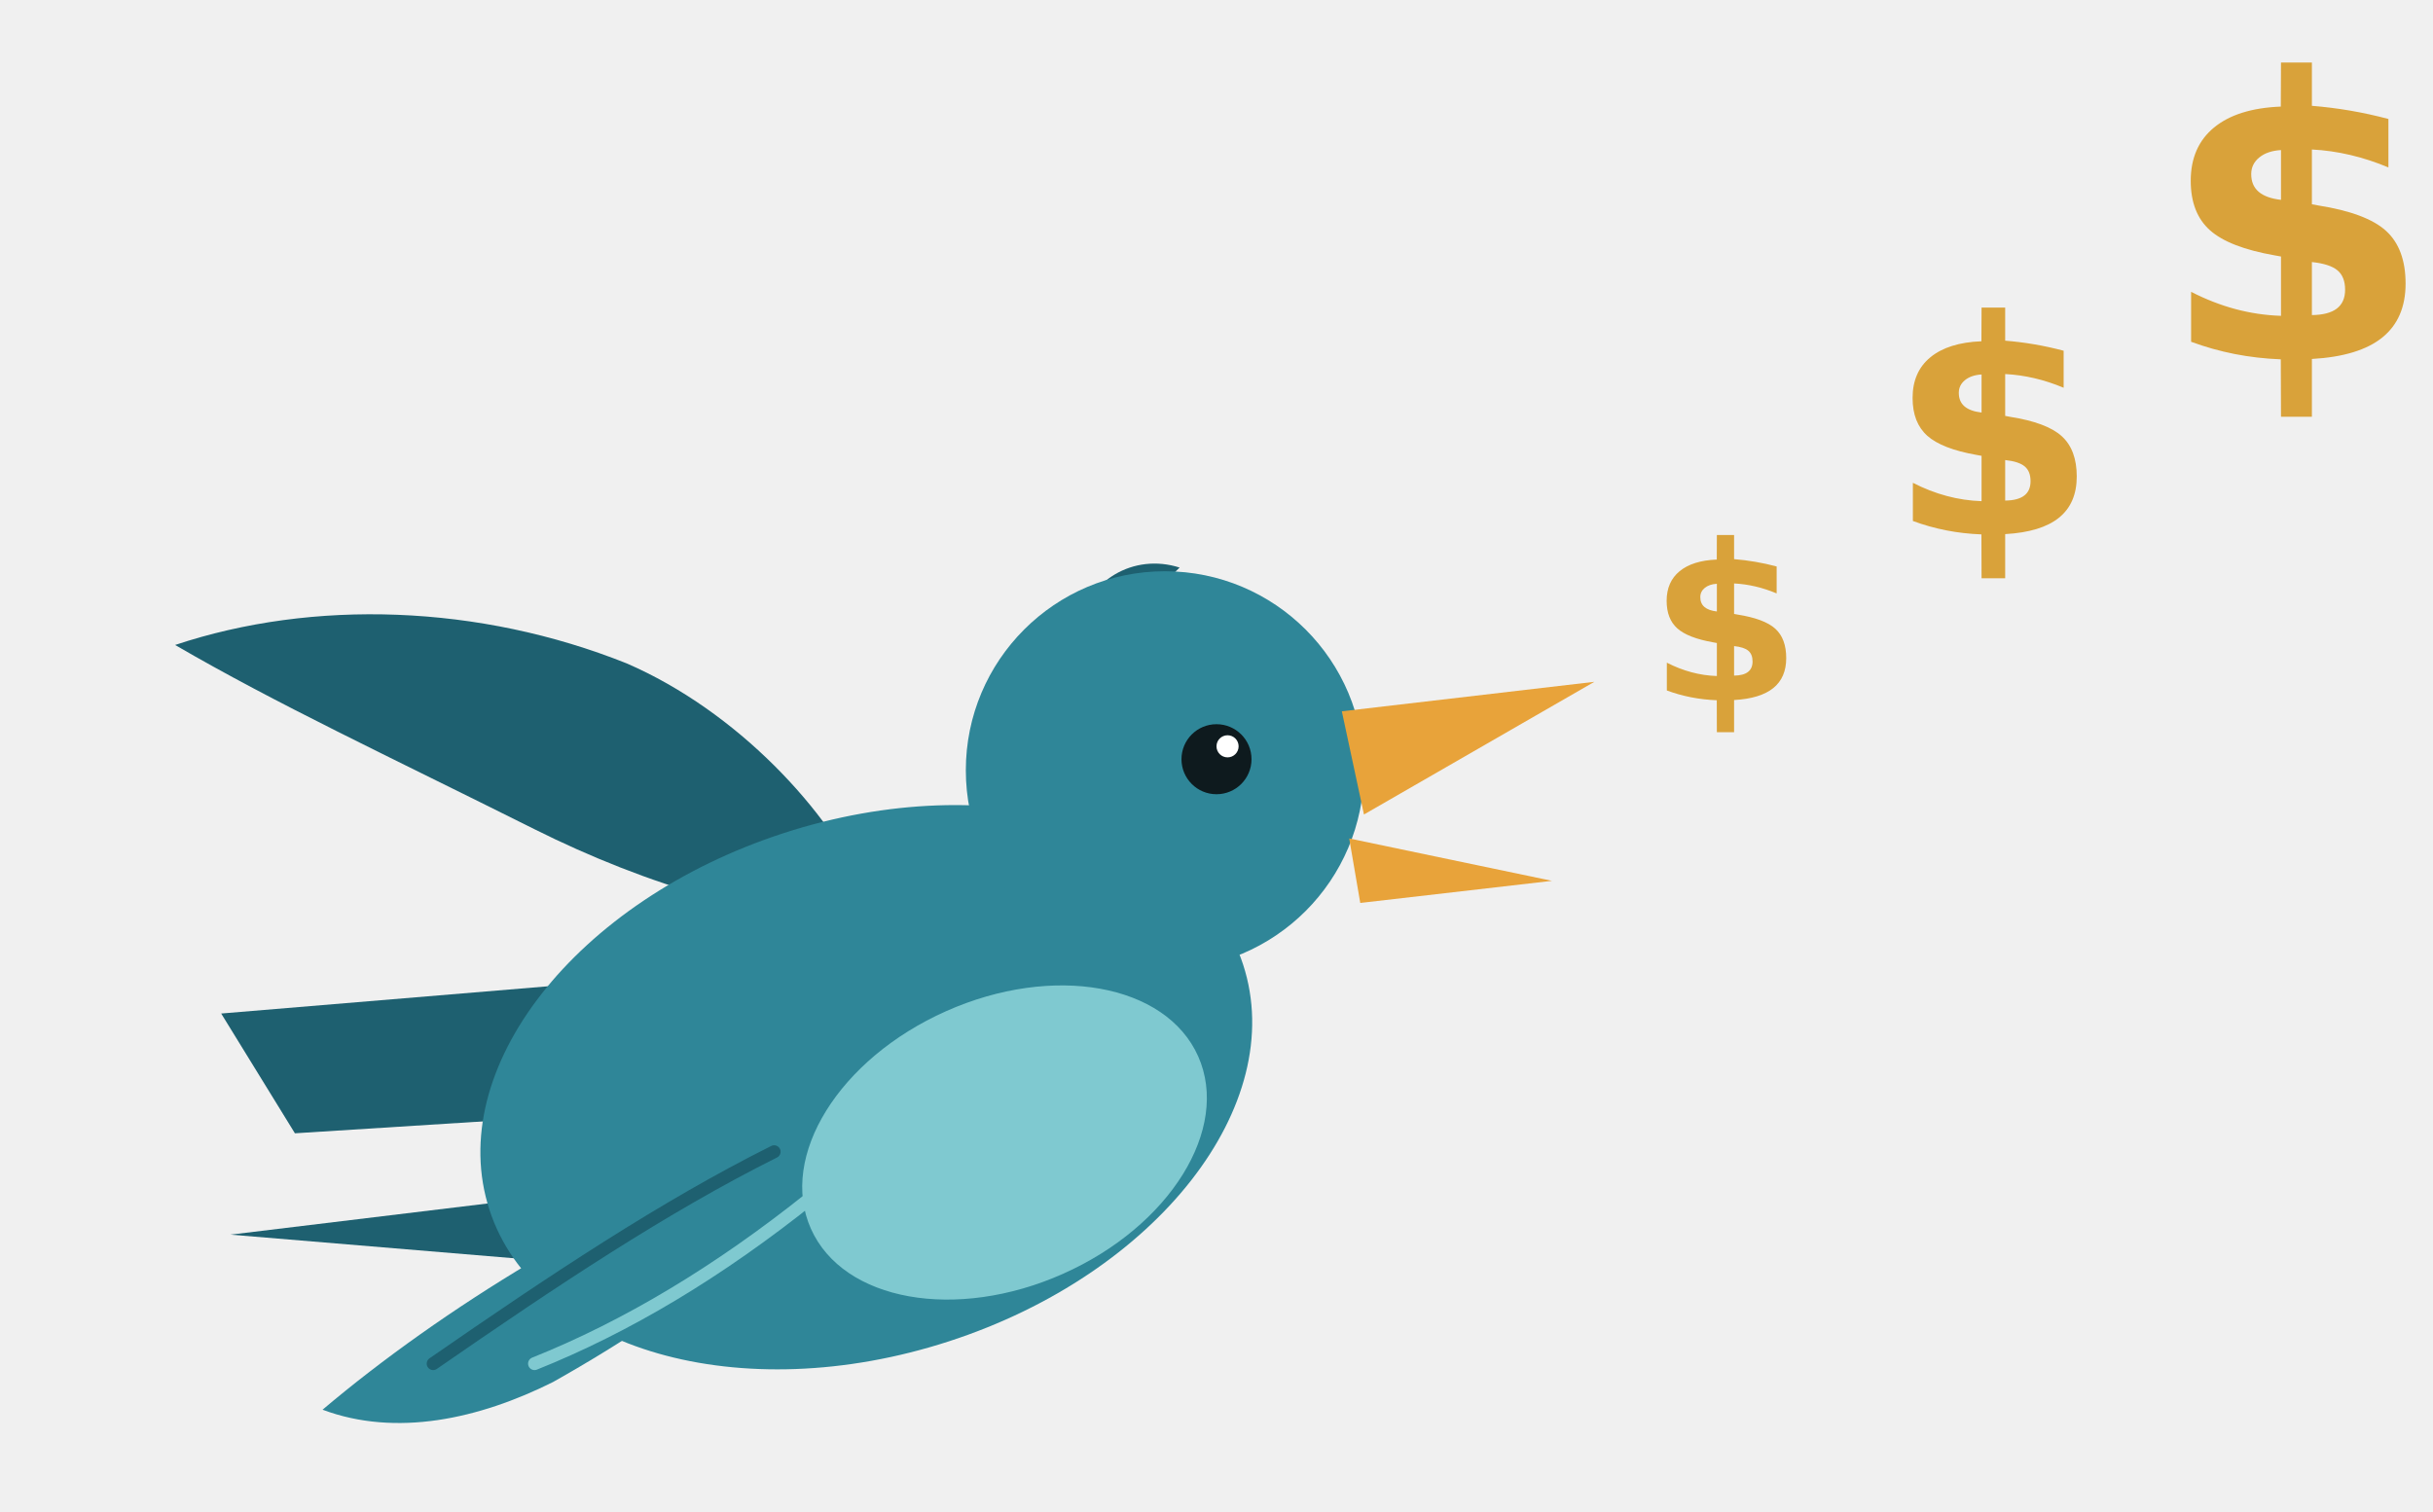
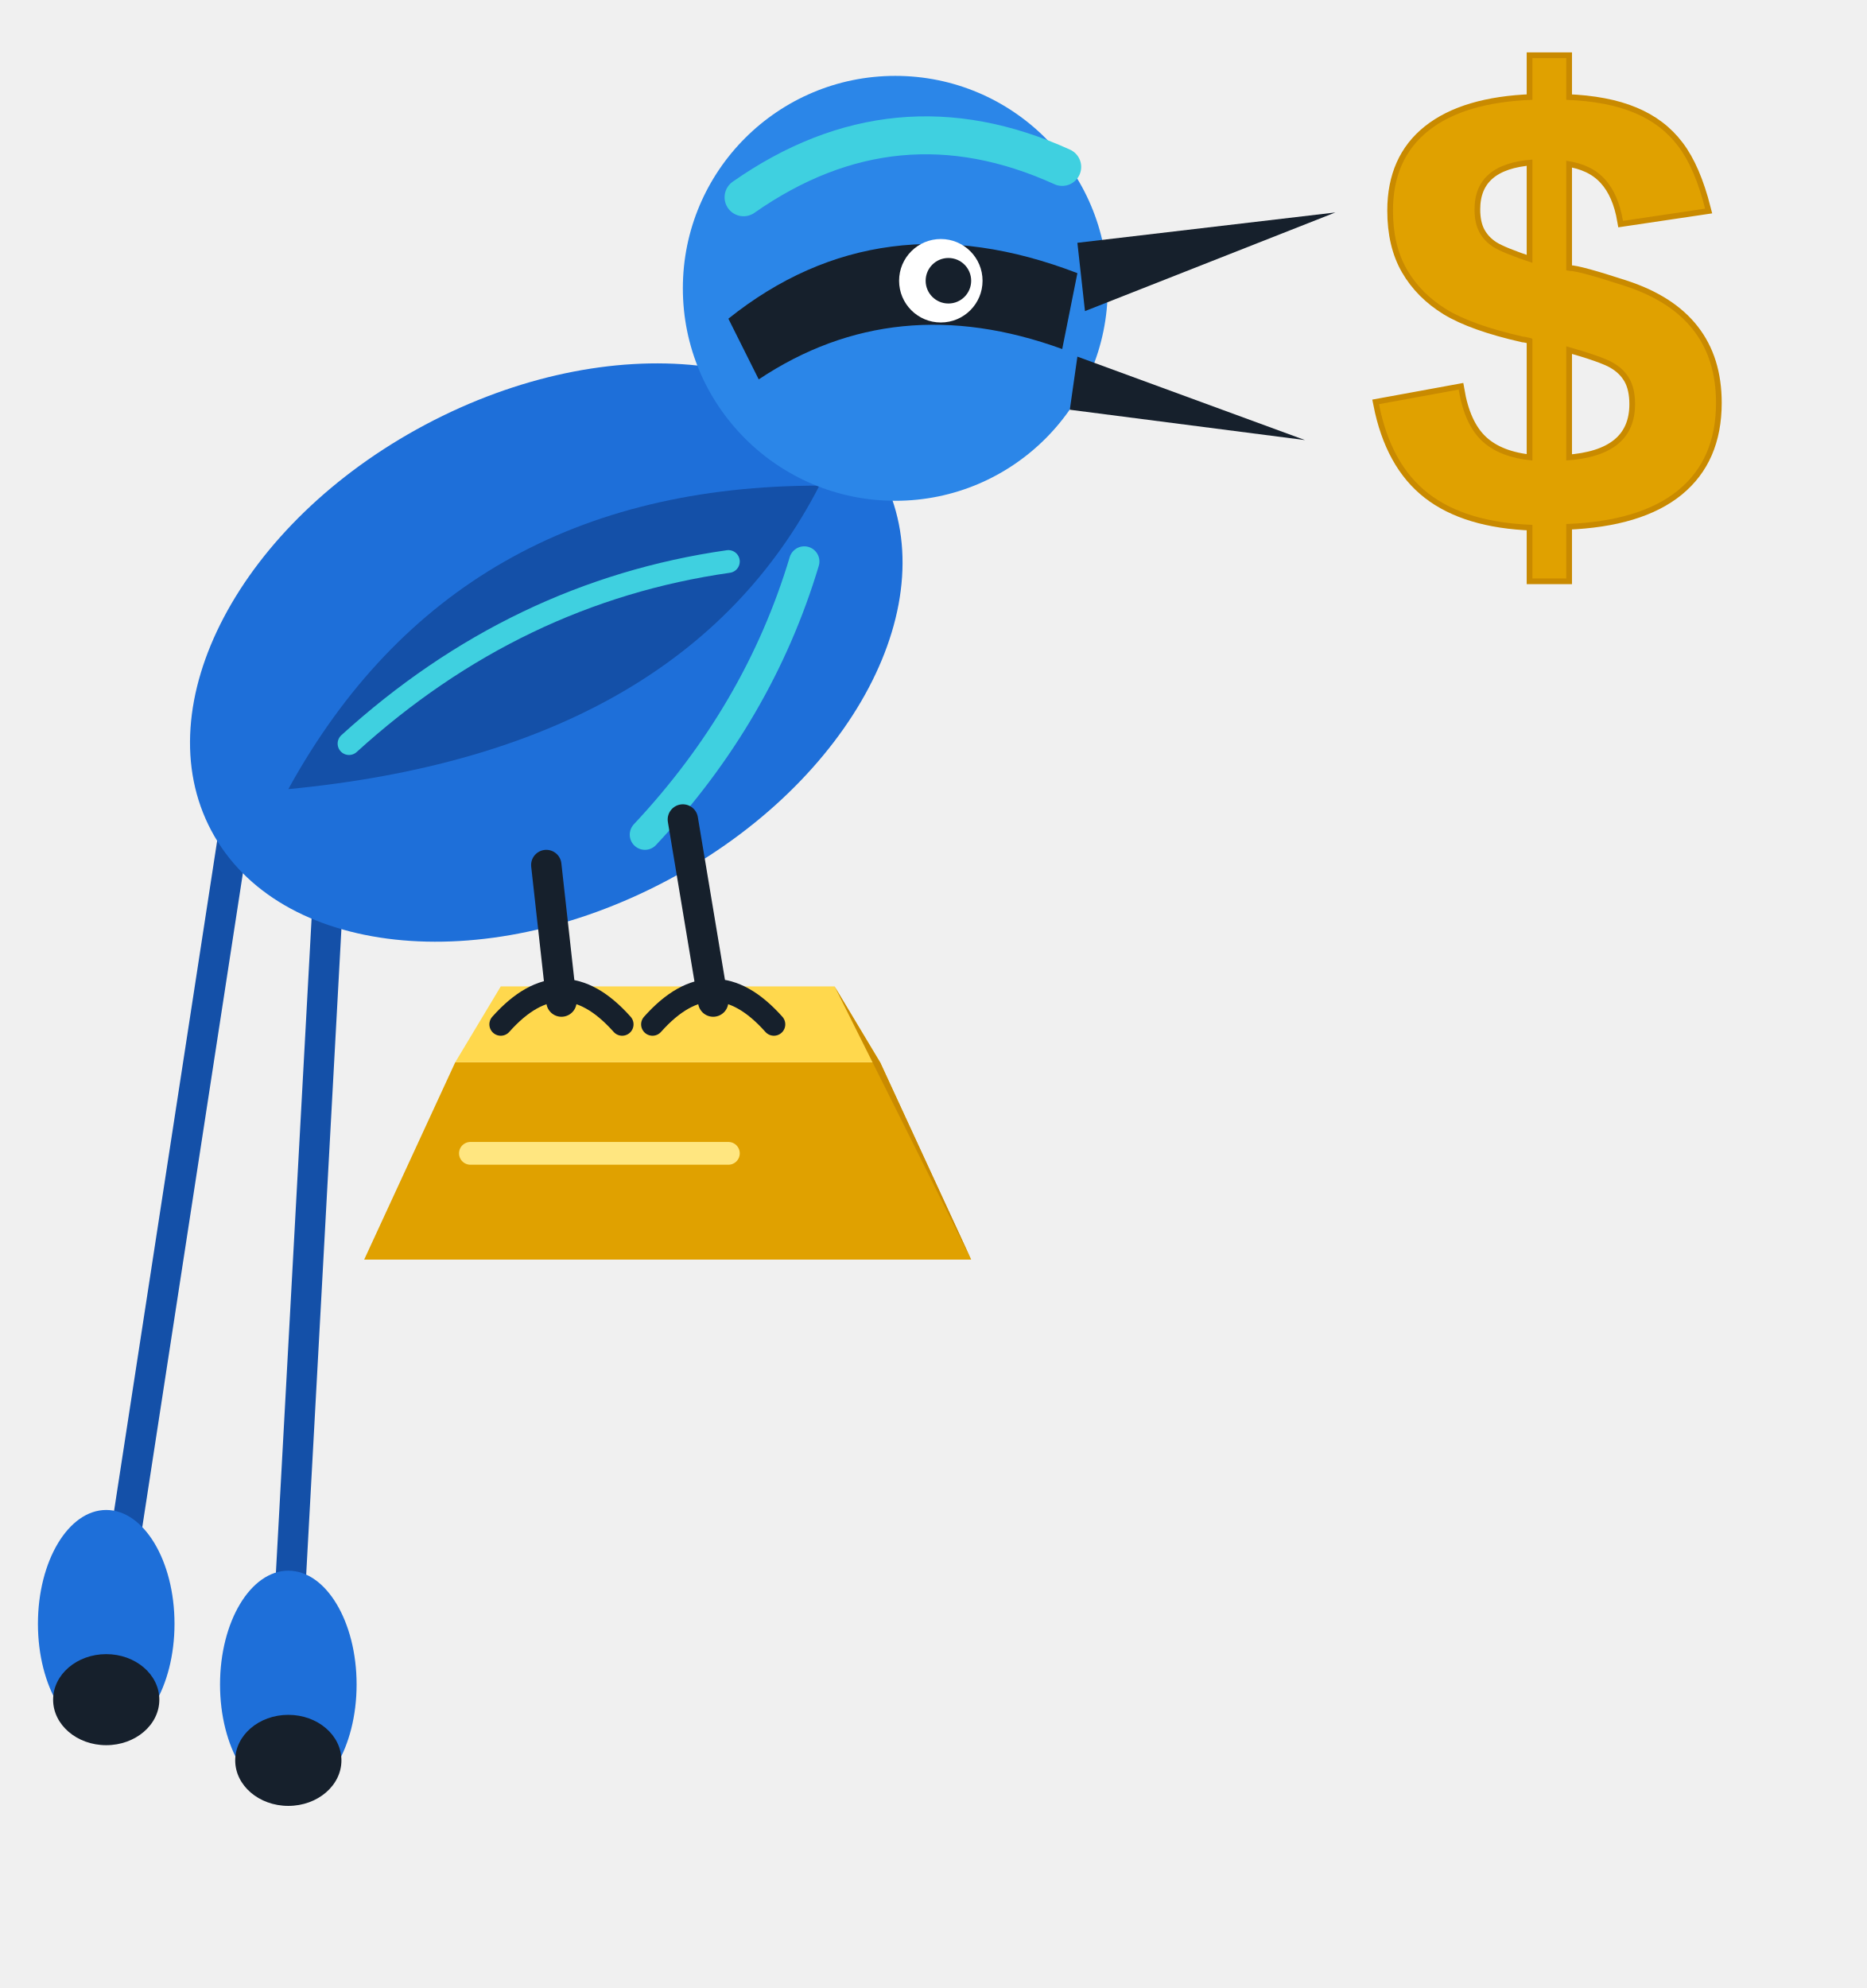
- <svg xmlns="http://www.w3.org/2000/svg" viewBox="0 0 1320 820" width="1320" height="820" role="img" aria-label="gimme-a-W bird mark">
-   <g transform="translate(0 150)">
-     <path d="M95 200 C 170 175, 260 178, 340 210 C 400 236, 450 290, 470 335 L 480 350 C 420 352, 350 330, 290 300 C 210 260, 150 232, 95 200 Z" fill="#1E6070" />
-     <path d="M120 400 L 300 385 L 318 455 L 160 465 Z" fill="#1E6070" />
-     <path d="M125 520 L 290 500 L 320 455 L 350 470 L 305 535 Z" fill="#1E6070" />
-     <ellipse cx="470" cy="440" rx="215" ry="145" transform="rotate(-18 470 440)" fill="#2F8698" />
-     <path d="M175 615 C 240 560, 330 505, 420 470 C 445 460, 460 455, 470 455 C 440 505, 380 555, 300 600 C 260 620, 215 630, 175 615 Z" fill="#2F8698" />
-     <path d="M235 590 C 300 545, 360 505, 420 475" fill="none" stroke="#1E6070" stroke-width="7" stroke-linecap="round" />
-     <ellipse cx="545" cy="470" rx="115" ry="78" transform="rotate(-24 545 470)" fill="#7FC9D0" />
-     <path d="M290 590 C 340 570, 390 540, 440 500" fill="none" stroke="#7FC9D0" stroke-width="7" stroke-linecap="round" />
-     <path d="M585 190 C 590 165, 615 150, 640 158 C 625 172, 612 188, 606 208 Z" fill="#1E6070" />
-     <circle cx="632" cy="268" r="108" fill="#2F8698" />
-     <path d="M728 236 L 865 220 L 740 292 Z" fill="#E8A33A" />
-     <path d="M732 305 L 842 328 L 738 340 Z" fill="#E8A33A" />
-     <circle cx="660" cy="262" r="19" fill="#0E1A1E" />
-     <circle cx="666" cy="255" r="6" fill="#FFFFFF" />
-     <g fill="#D9A23A" font-family="DejaVu Sans, Verdana, Arial, sans-serif" font-weight="700">
-       <text x="895" y="230" font-size="118">$</text>
-       <text x="1025" y="140" font-size="162">$</text>
-       <text x="1172" y="45" font-size="212">$</text>
-     </g>
-   </g>
+ <svg xmlns="http://www.w3.org/2000/svg" viewBox="80 96 246 262" width="246" height="262" role="img" aria-label="Gimme a W">
+   <path d="M112 198 L96 302" fill="none" stroke="#1450A8" stroke-width="4" stroke-linecap="round" />
+   <path d="M124 200 L118 310" fill="none" stroke="#1450A8" stroke-width="4" stroke-linecap="round" />
+   <ellipse cx="94" cy="310" rx="9" ry="15" fill="#1E6FD9" />
+   <ellipse cx="94" cy="320" rx="7" ry="6" fill="#16202C" />
+   <ellipse cx="118" cy="318" rx="9" ry="15" fill="#1E6FD9" />
+   <ellipse cx="118" cy="328" rx="7" ry="6" fill="#16202C" />
+   <path d="M140 236 L196 236 L208 262 L128 262 Z" fill="#E0A100" />
+   <path d="M146 226 L190 226 L196 236 L140 236 Z" fill="#FFD84D" />
+   <path d="M190 226 L196 236 L208 262 L202 250 Z" fill="#C98A00" />
+   <line x1="142" y1="248" x2="176" y2="248" stroke="#FFE680" stroke-width="3" stroke-linecap="round" />
+   <ellipse cx="152" cy="182" rx="50" ry="34" transform="rotate(-28 152 182)" fill="#1E6FD9" />
+   <path d="M118 200 Q140 160 188 160 Q170 195 118 200 Z" fill="#1450A8" />
+   <path d="M126 194 Q148 174 176 170" fill="none" stroke="#3FD0E0" stroke-width="3" stroke-linecap="round" />
+   <path d="M165 206 Q180 190 186 170" fill="none" stroke="#3FD0E0" stroke-width="4" stroke-linecap="round" />
+   <path d="M152 210 L154 228" fill="none" stroke="#16202C" stroke-width="4" stroke-linecap="round" />
+   <path d="M170 204 L174 228" fill="none" stroke="#16202C" stroke-width="4" stroke-linecap="round" />
+   <path d="M146 231 Q154 222 162 231" fill="none" stroke="#16202C" stroke-width="3" stroke-linecap="round" />
+   <path d="M166 231 Q174 222 182 231" fill="none" stroke="#16202C" stroke-width="3" stroke-linecap="round" />
+   <circle cx="198" cy="134" r="28" fill="#2B86E8" />
+   <path d="M176 138 Q196 122 222 132 L220 142 Q198 134 180 146 Z" fill="#16202C" />
+   <path d="M178 122 Q198 108 220 118" fill="none" stroke="#3FD0E0" stroke-width="5" stroke-linecap="round" />
+   <circle cx="204" cy="133" r="5.5" fill="#FFFFFF" />
+   <circle cx="205" cy="133" r="3" fill="#16202C" />
+   <path d="M222 128 L256 124 L223 137 Z" fill="#16202C" />
+   <path d="M222 143 L252 154 L221 150 Z" fill="#16202C" />
+   <text x="284" y="166" text-anchor="middle" fill="#E0A100" stroke="#C98A00" stroke-width="1.5" paint-order="stroke" font-size="84" font-weight="700" font-family="Arial Black, Arial, Liberation Sans, DejaVu Sans, sans-serif">$</text>
</svg>
